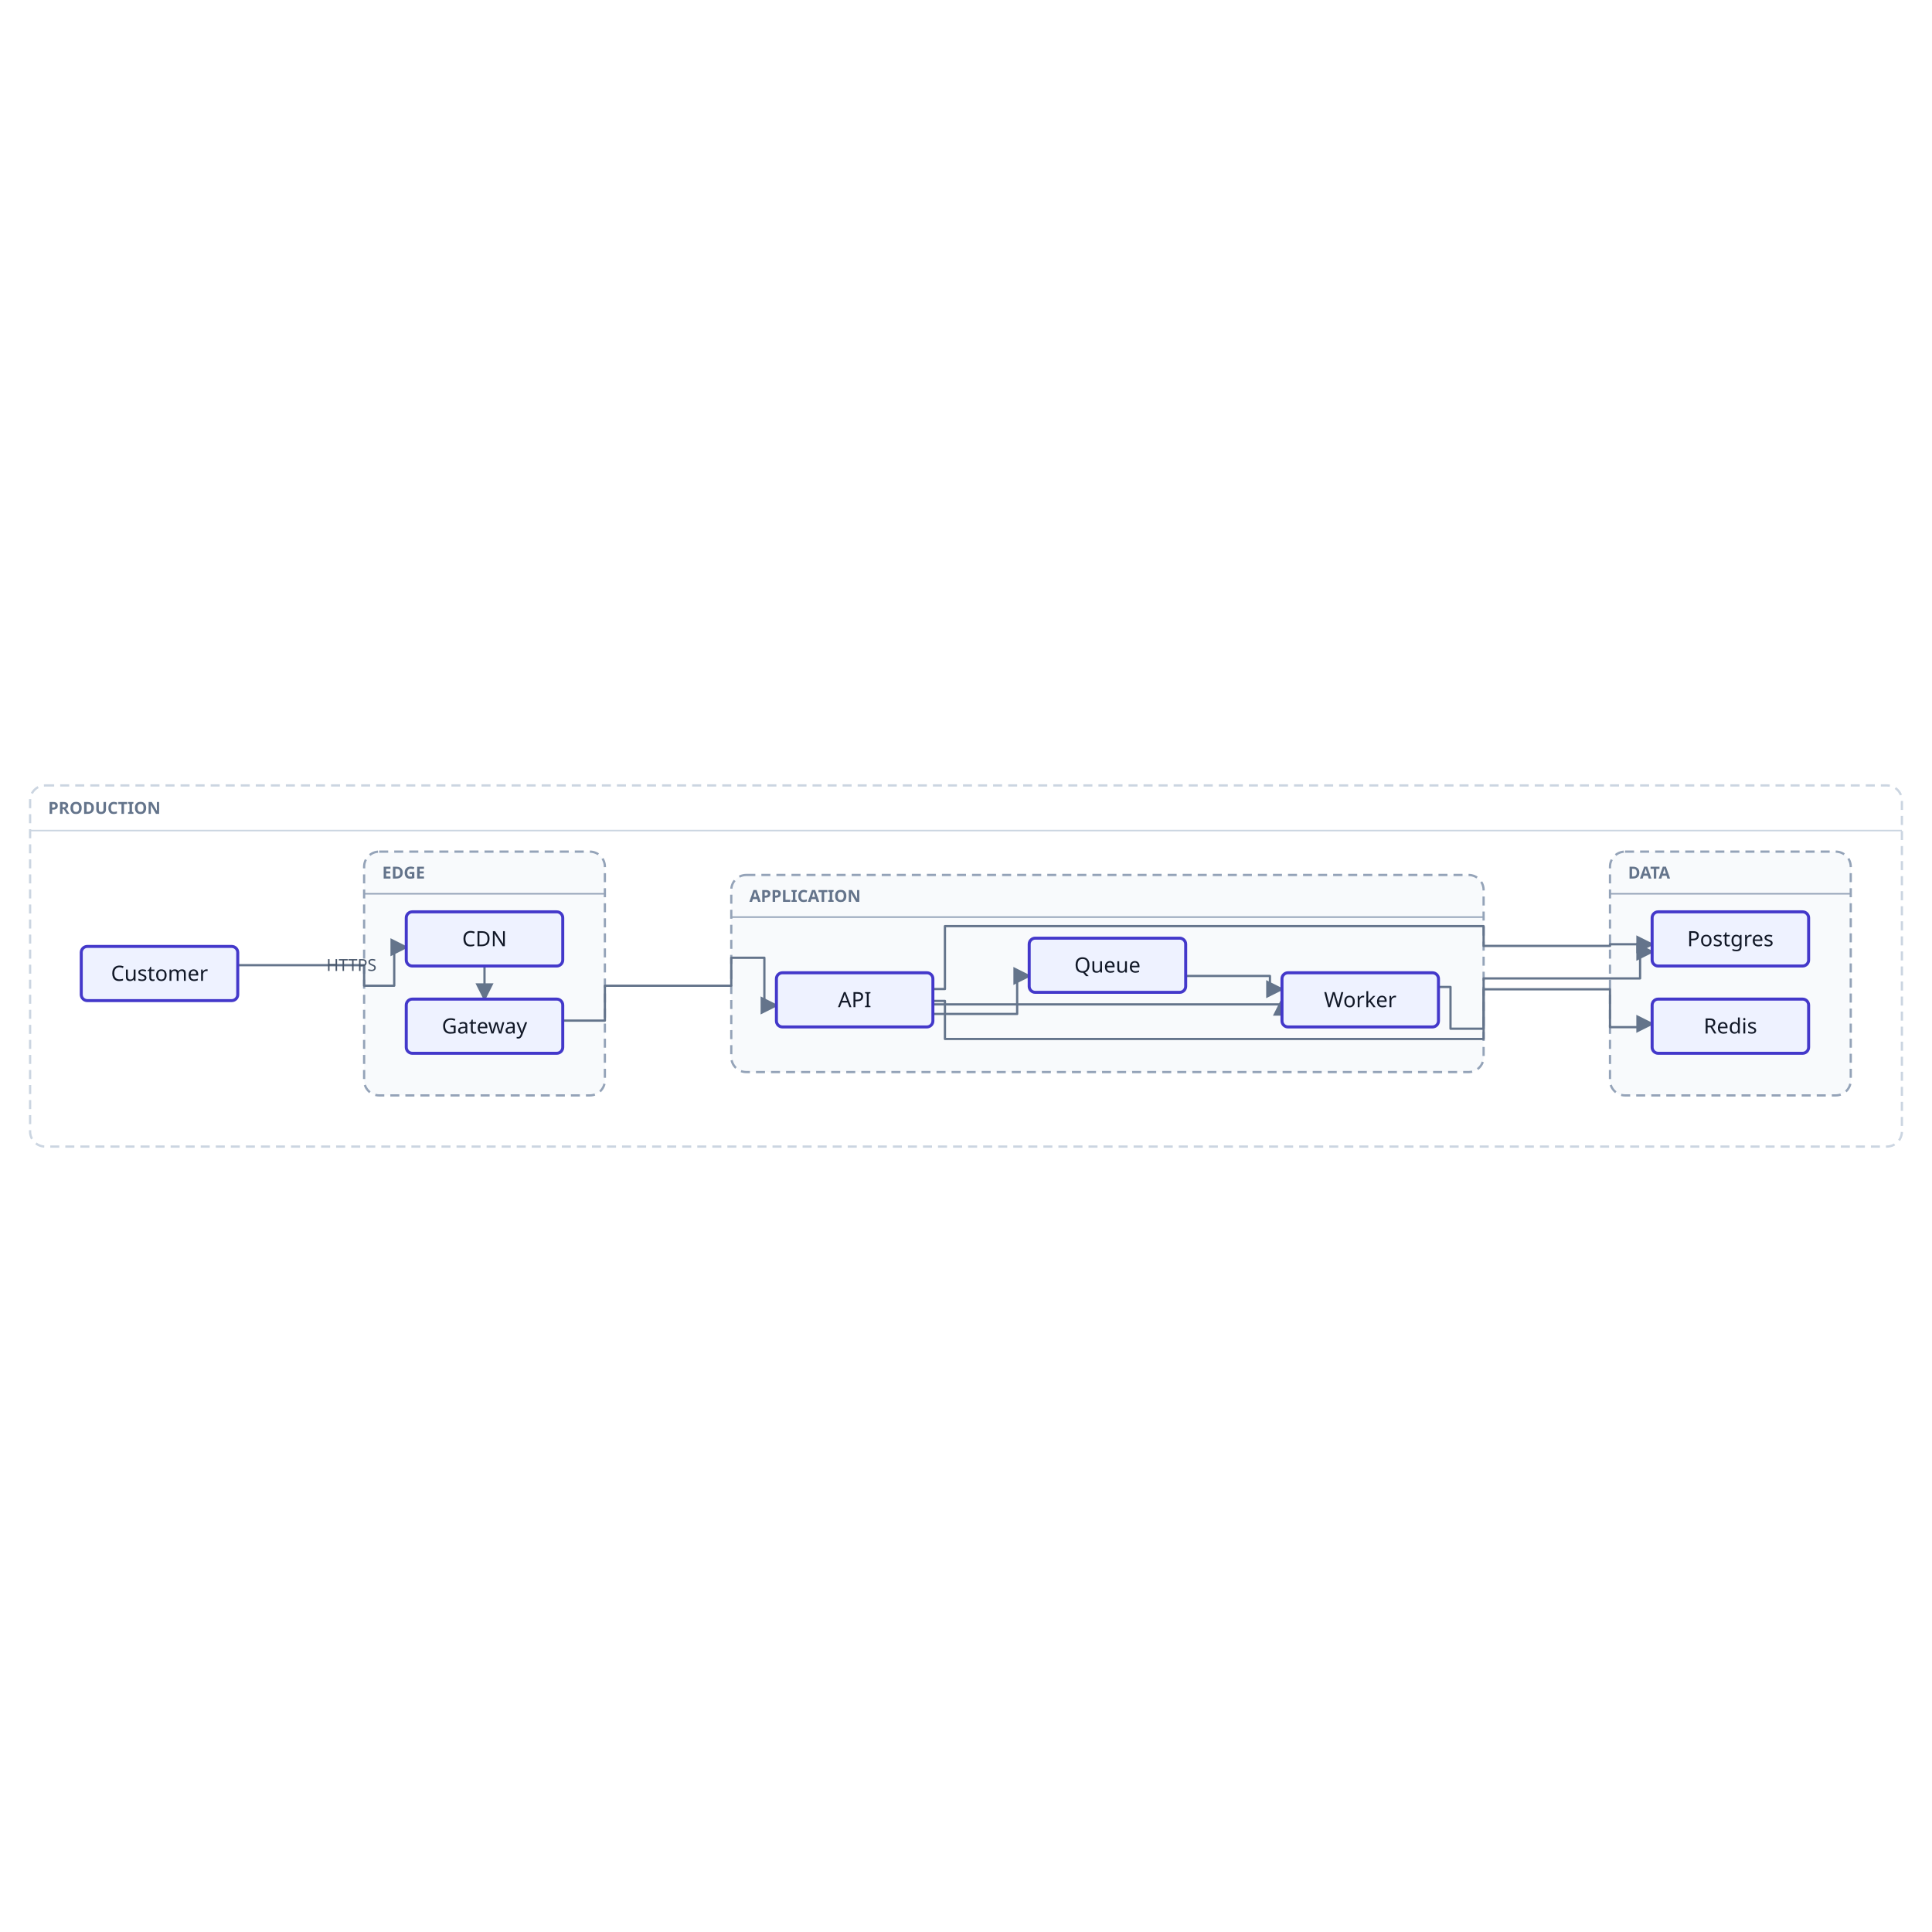
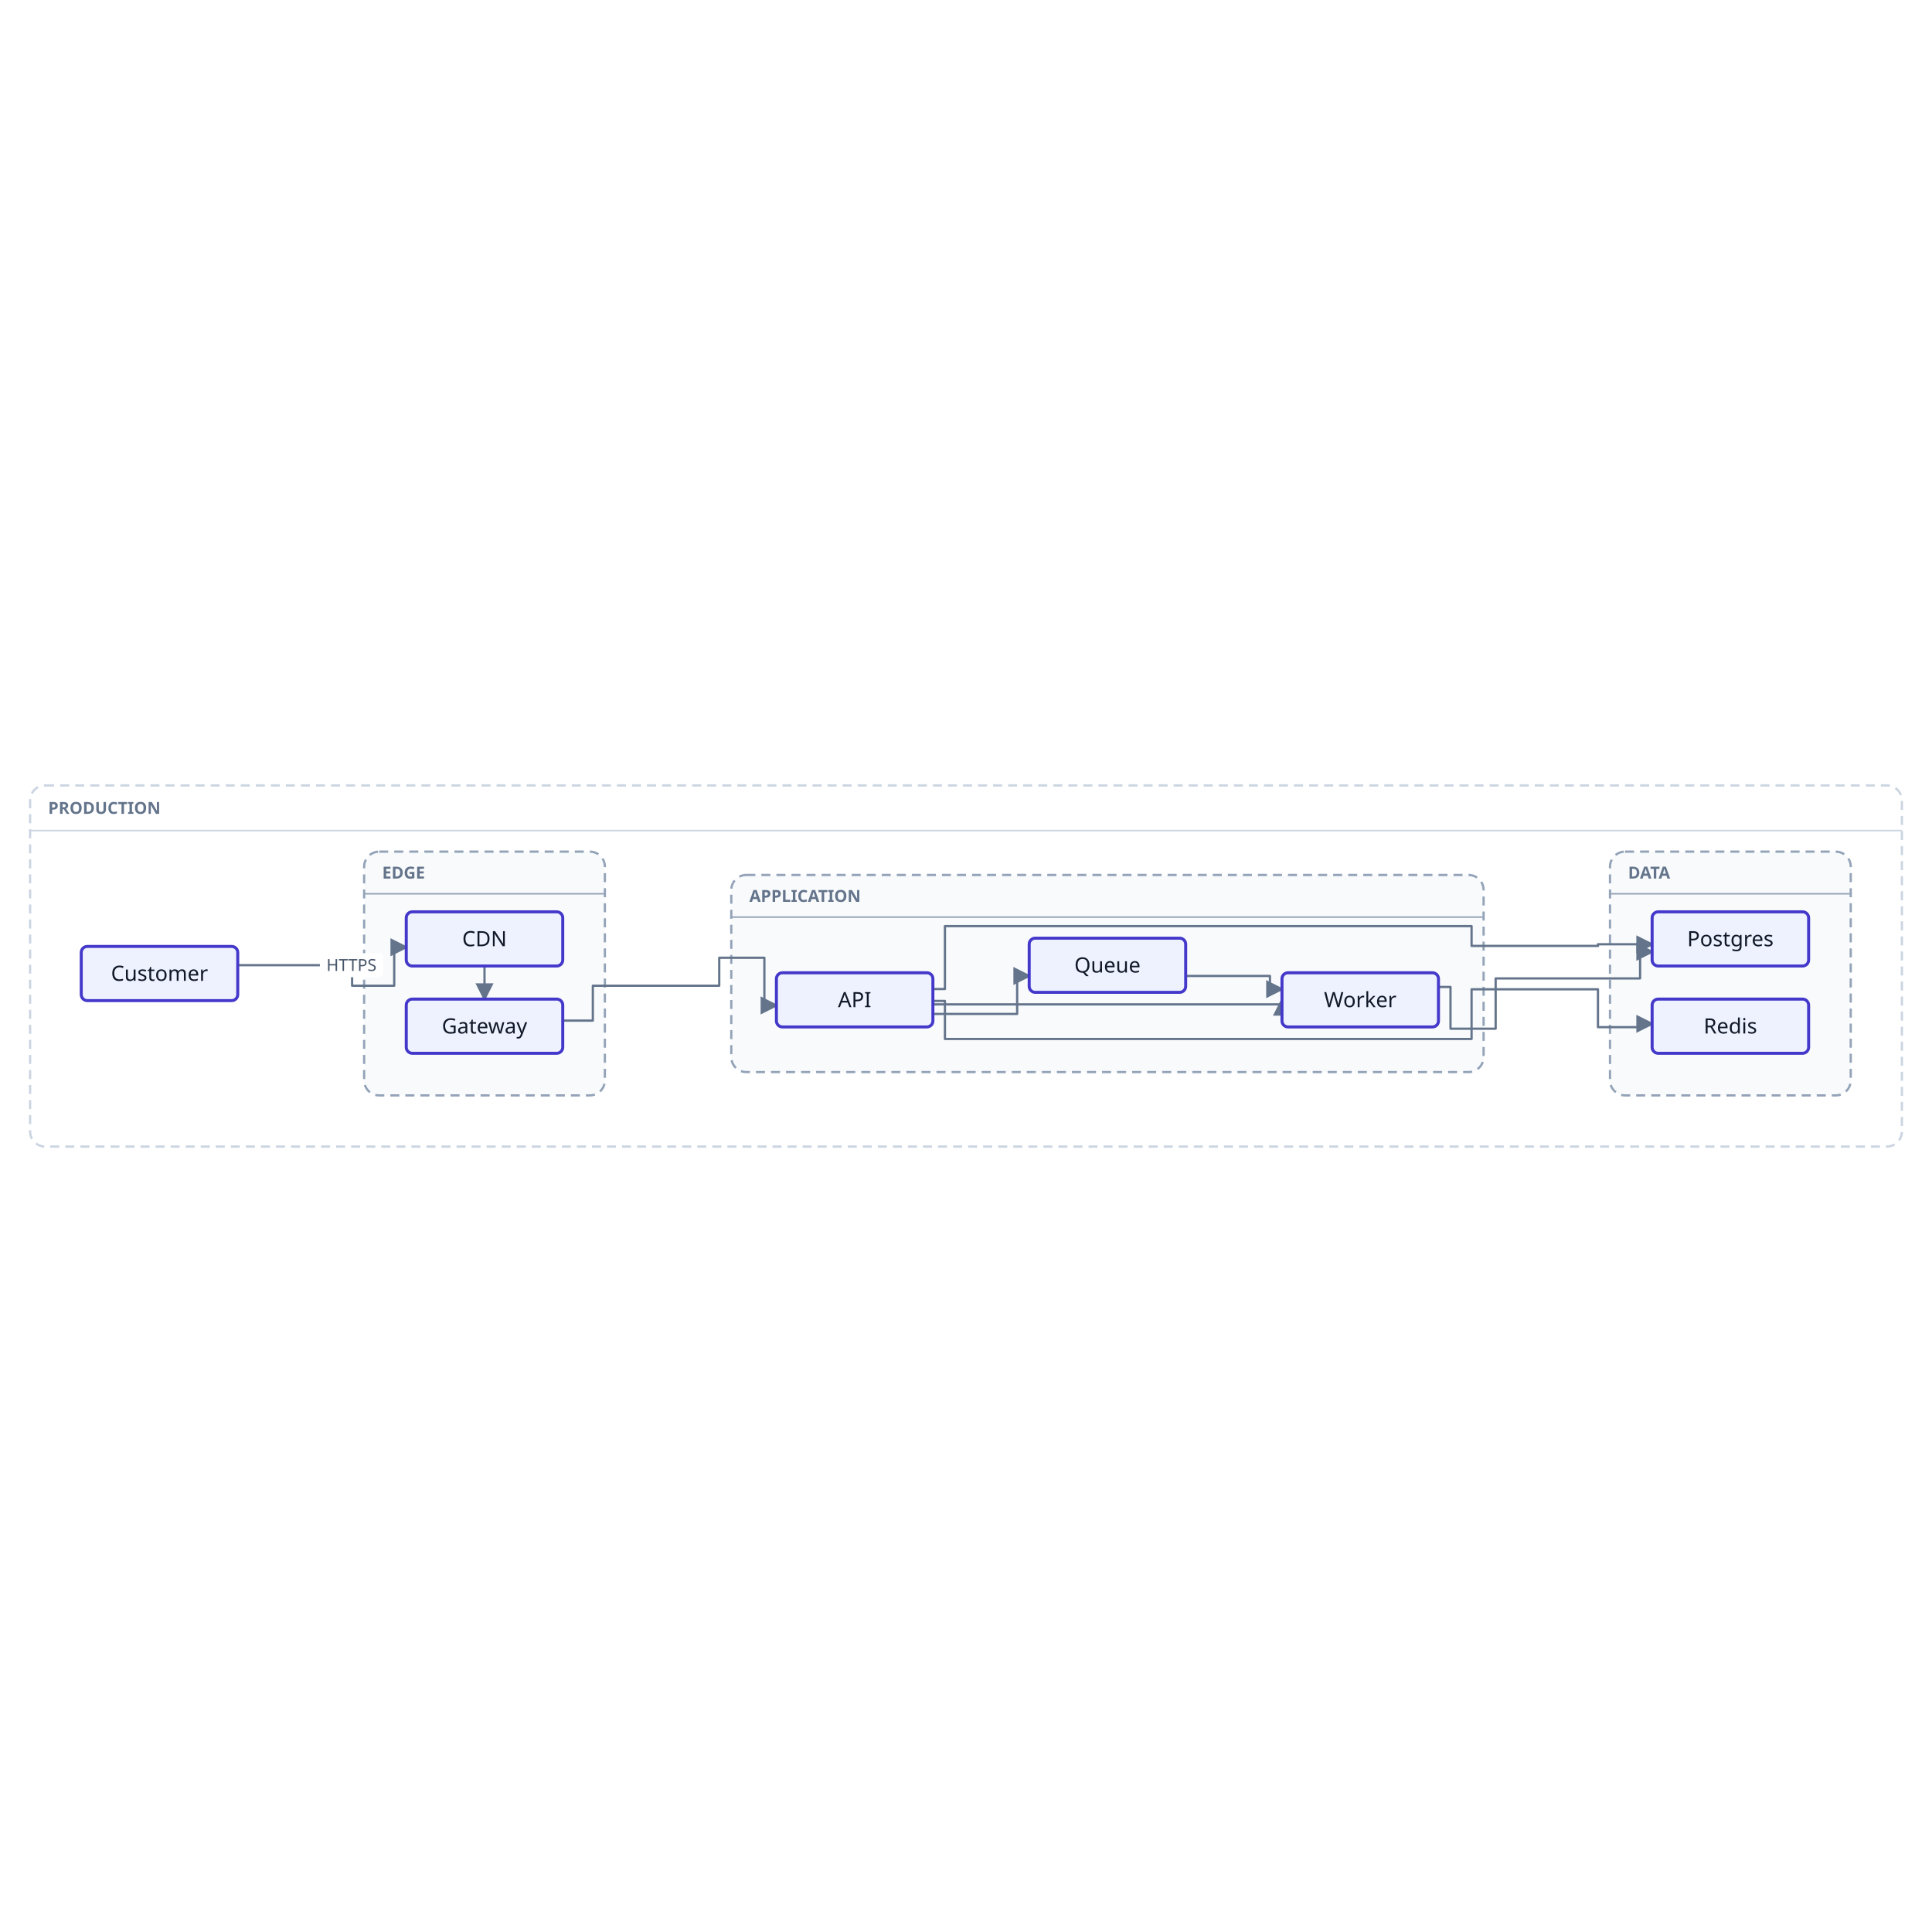
<svg xmlns="http://www.w3.org/2000/svg" width="720" height="720" viewBox="0 0 1284 1284">
  <defs>
    <marker id="arrow" markerWidth="8" markerHeight="8" refX="7" refY="4" orient="auto">
      <path d="M0,0 L8,4 L0,8 z" fill="#64748b" />
    </marker>
  </defs>
  <rect x="0" y="0" width="1284" height="1284" fill="#ffffff" />
  <g transform="translate(0 502)">
    <rect x="20" y="20" width="1244" height="240" rx="10" fill="#ffffff" stroke="#cbd5e1" stroke-width="1.5" stroke-dasharray="6 4" />
    <line x1="20" y1="50" x2="1264" y2="50" stroke="#cbd5e1" stroke-width="1" />
    <text x="32" y="35" dominant-baseline="middle" font-family="sans-serif" font-size="11" font-weight="600" fill="#64748b">PRODUCTION</text>
    <rect x="242" y="64" width="160" height="162" rx="10" fill="#f8fafc" stroke="#94a3b8" stroke-width="1.5" stroke-dasharray="6 4" />
    <line x1="242" y1="92" x2="402" y2="92" stroke="#94a3b8" stroke-width="1" />
    <text x="254" y="78" dominant-baseline="middle" font-family="sans-serif" font-size="11" font-weight="600" fill="#64748b">EDGE</text>
    <rect x="486" y="79.5" width="500" height="131" rx="10" fill="#f8fafc" stroke="#94a3b8" stroke-width="1.5" stroke-dasharray="6 4" />
    <line x1="486" y1="107.5" x2="986" y2="107.5" stroke="#94a3b8" stroke-width="1" />
    <text x="498" y="93.5" dominant-baseline="middle" font-family="sans-serif" font-size="11" font-weight="600" fill="#64748b">APPLICATION</text>
    <rect x="1070" y="64" width="160" height="162" rx="10" fill="#f8fafc" stroke="#94a3b8" stroke-width="1.5" stroke-dasharray="6 4" />
    <line x1="1070" y1="92" x2="1230" y2="92" stroke="#94a3b8" stroke-width="1" />
    <text x="1082" y="78" dominant-baseline="middle" font-family="sans-serif" font-size="11" font-weight="600" fill="#64748b">DATA</text>
-     <polyline points="158,139.463 242,139.463 242,153.1 262,153.1 262,127.537 270,127.537" fill="none" stroke="#64748b" stroke-width="1.5" stroke-linecap="round" stroke-linejoin="round" marker-end="url(#arrow)" />
+     <polyline points="158,139.463 234,139.463 234,153.1 242,153.1 262,153.1 262,127.537 270,127.537" fill="none" stroke="#64748b" stroke-width="1.5" stroke-linecap="round" stroke-linejoin="round" marker-end="url(#arrow)" />
    <polyline points="322,140 322,162" fill="none" stroke="#64748b" stroke-width="1.5" stroke-linecap="round" stroke-linejoin="round" marker-end="url(#arrow)" />
-     <polyline points="374,176.301 402,176.301 402,153.1 486,153.1 486,134.52 508,134.52 508,166.199 516,166.199" fill="none" stroke="#64748b" stroke-width="1.5" stroke-linecap="round" stroke-linejoin="round" marker-end="url(#arrow)" />
+     <polyline points="374,176.301 394,176.301 394,153.1 402,153.1 478,153.1 478,134.52 486,134.52 508,134.52 508,166.199 516,166.199" fill="none" stroke="#64748b" stroke-width="1.5" stroke-linecap="round" stroke-linejoin="round" marker-end="url(#arrow)" />
    <polyline points="620,162.5 620,165.5 852,165.5 852,162.5" fill="none" stroke="#64748b" stroke-width="1.5" stroke-linecap="round" stroke-linejoin="round" marker-end="url(#arrow)" />
-     <polyline points="620,155.3 628,155.3 628,113.5 986,113.5 986,126.66 1070,126.66 1070,125.56 1090,125.56 1090,125.619 1098,125.619" fill="none" stroke="#64748b" stroke-width="1.5" stroke-linecap="round" stroke-linejoin="round" marker-end="url(#arrow)" />
-     <polyline points="620,163.22 628,163.22 628,188.5 986,188.5 986,155.48 1070,155.48 1070,180.64 1090,180.64 1090,178.436 1098,178.436" fill="none" stroke="#64748b" stroke-width="1.5" stroke-linecap="round" stroke-linejoin="round" marker-end="url(#arrow)" />
+     <polyline points="620,155.3 628,155.3 628,113.5 978,113.5 978,126.66 986,126.66 1062,126.66 1062,125.56 1070,125.56 1090,125.56 1090,125.619 1098,125.619" fill="none" stroke="#64748b" stroke-width="1.5" stroke-linecap="round" stroke-linejoin="round" marker-end="url(#arrow)" />
+     <polyline points="620,163.22 628,163.22 628,188.5 978,188.5 978,155.48 986,155.48 1062,155.48 1062,180.64 1070,180.64 1090,180.64 1090,178.436 1098,178.436" fill="none" stroke="#64748b" stroke-width="1.5" stroke-linecap="round" stroke-linejoin="round" marker-end="url(#arrow)" />
    <polyline points="620,171.86 676,171.86 676,146.619 684,146.619" fill="none" stroke="#64748b" stroke-width="1.5" stroke-linecap="round" stroke-linejoin="round" marker-end="url(#arrow)" />
    <polyline points="788,146.619 844,146.619 844,155.381 852,155.381" fill="none" stroke="#64748b" stroke-width="1.5" stroke-linecap="round" stroke-linejoin="round" marker-end="url(#arrow)" />
-     <polyline points="956,153.939 964,153.939 964,181.68 986,181.68 986,148.24 1090,148.24 1090,130.561 1098,130.561" fill="none" stroke="#64748b" stroke-width="1.5" stroke-linecap="round" stroke-linejoin="round" marker-end="url(#arrow)" />
+     <polyline points="956,153.939 964,153.939 964,181.68 986,181.68 994,181.68 994,148.24 1070,148.24 1090,148.24 1090,130.561 1098,130.561" fill="none" stroke="#64748b" stroke-width="1.5" stroke-linecap="round" stroke-linejoin="round" marker-end="url(#arrow)" />
    <rect x="54" y="127" width="104" height="36" rx="4" fill="#eef2ff" stroke="#4338ca" stroke-width="2" />
    <text x="106" y="145" text-anchor="middle" dominant-baseline="middle" font-family="sans-serif" font-size="14" fill="#111827">Customer</text>
    <rect x="270" y="104" width="104" height="36" rx="4" fill="#eef2ff" stroke="#4338ca" stroke-width="2" />
    <text x="322" y="122" text-anchor="middle" dominant-baseline="middle" font-family="sans-serif" font-size="14" fill="#111827">CDN</text>
    <rect x="270" y="162" width="104" height="36" rx="4" fill="#eef2ff" stroke="#4338ca" stroke-width="2" />
    <text x="322" y="180" text-anchor="middle" dominant-baseline="middle" font-family="sans-serif" font-size="14" fill="#111827">Gateway</text>
    <rect x="516" y="144.5" width="104" height="36" rx="4" fill="#eef2ff" stroke="#4338ca" stroke-width="2" />
    <text x="568" y="162.5" text-anchor="middle" dominant-baseline="middle" font-family="sans-serif" font-size="14" fill="#111827">API</text>
    <rect x="852" y="144.5" width="104" height="36" rx="4" fill="#eef2ff" stroke="#4338ca" stroke-width="2" />
    <text x="904" y="162.5" text-anchor="middle" dominant-baseline="middle" font-family="sans-serif" font-size="14" fill="#111827">Worker</text>
    <rect x="1098" y="104" width="104" height="36" rx="4" fill="#eef2ff" stroke="#4338ca" stroke-width="2" />
    <text x="1150" y="122" text-anchor="middle" dominant-baseline="middle" font-family="sans-serif" font-size="14" fill="#111827">Postgres</text>
    <rect x="1098" y="162" width="104" height="36" rx="4" fill="#eef2ff" stroke="#4338ca" stroke-width="2" />
    <text x="1150" y="180" text-anchor="middle" dominant-baseline="middle" font-family="sans-serif" font-size="14" fill="#111827">Redis</text>
    <rect x="684" y="121.5" width="104" height="36" rx="4" fill="#eef2ff" stroke="#4338ca" stroke-width="2" />
    <text x="736" y="139.5" text-anchor="middle" dominant-baseline="middle" font-family="sans-serif" font-size="14" fill="#111827">Queue</text>
+     <rect x="212.6" y="131.463" width="42" height="16" rx="3" fill="#ffffff" />
    <text x="233.6" y="139.463" text-anchor="middle" dominant-baseline="middle" font-family="sans-serif" font-size="11" fill="#475569">HTTPS</text>
  </g>
</svg>
